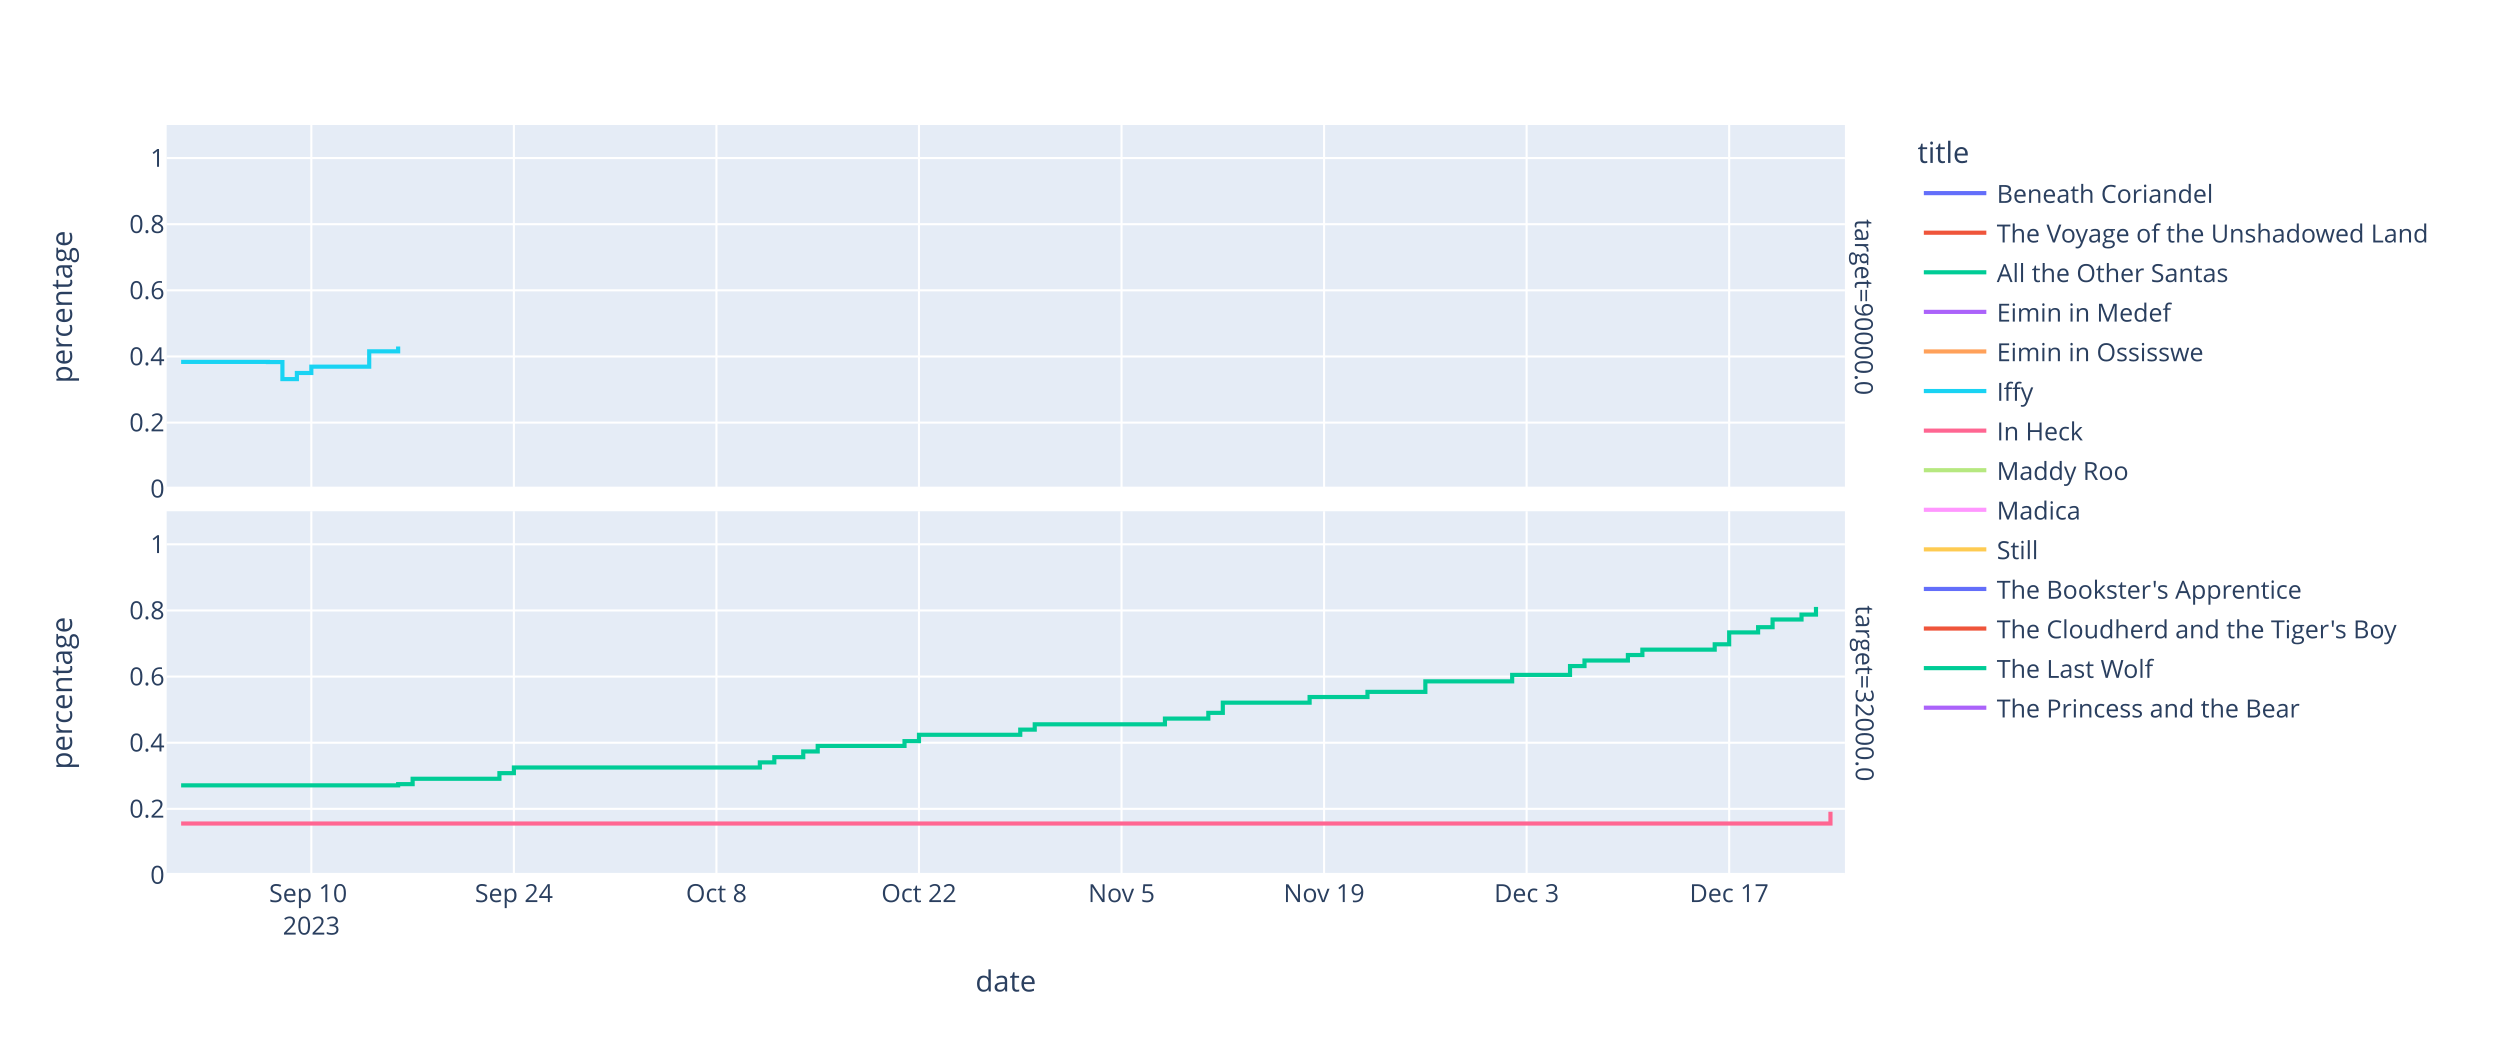
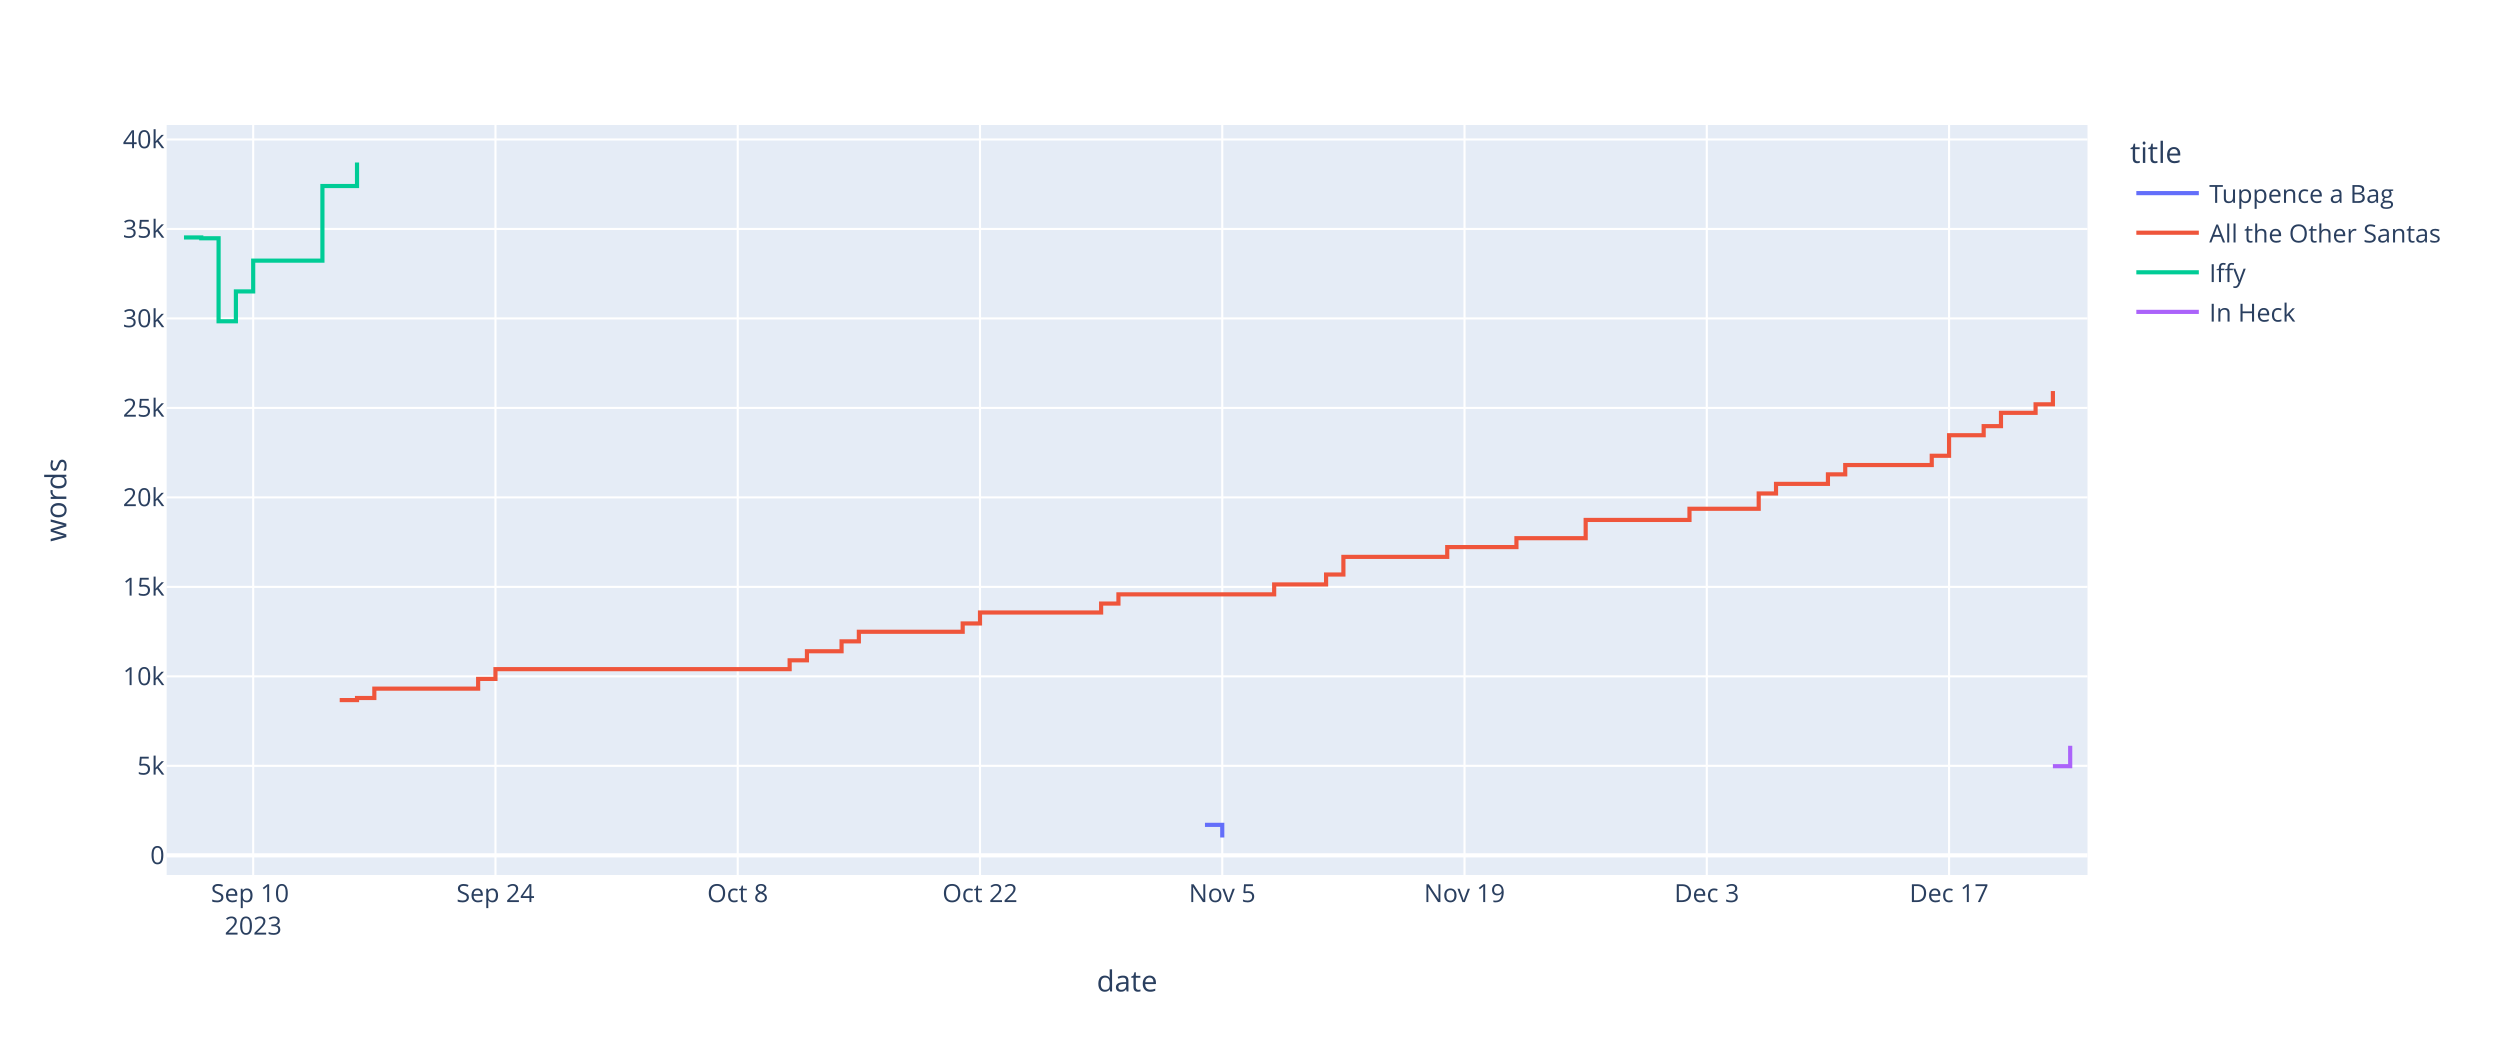
<svg xmlns="http://www.w3.org/2000/svg" class="main-svg" width="1200" height="500" style="" viewBox="0 0 1200 500">
  <rect x="0" y="0" width="1200" height="500" style="fill: rgb(255, 255, 255); fill-opacity: 1;" />
-   <defs id="defs-b38d74">
+   <defs id="defs-ee67ad">
    <g class="clips">
-       <clipPath id="clipb38d74xyplot" class="plotclip">
-         <rect width="805.56" height="174.6" />
-       </clipPath>
-       <clipPath id="clipb38d74x2y2plot" class="plotclip">
-         <rect width="805.56" height="174.6" />
-       </clipPath>
-       <clipPath class="axesclip" id="clipb38d74x">
-         <rect x="80" y="0" width="805.56" height="500" />
-       </clipPath>
-       <clipPath class="axesclip" id="clipb38d74y">
-         <rect x="0" y="245.4" width="1200" height="174.6" />
-       </clipPath>
-       <clipPath class="axesclip" id="clipb38d74xy">
-         <rect x="80" y="245.4" width="805.56" height="174.6" />
-       </clipPath>
-       <clipPath class="axesclip" id="clipb38d74y2">
-         <rect x="0" y="60" width="1200" height="174.6" />
-       </clipPath>
-       <clipPath class="axesclip" id="clipb38d74xy2">
-         <rect x="80" y="60" width="805.56" height="174.6" />
-       </clipPath>
-       <clipPath class="axesclip" id="clipb38d74x2">
-         <rect x="80" y="0" width="805.56" height="500" />
-       </clipPath>
-       <clipPath class="axesclip" id="clipb38d74x2y">
-         <rect x="80" y="245.4" width="805.56" height="174.6" />
-       </clipPath>
-       <clipPath class="axesclip" id="clipb38d74x2y2">
-         <rect x="80" y="60" width="805.56" height="174.6" />
+       <clipPath id="clipee67adxyplot" class="plotclip">
+         <rect width="922" height="360" />
+       </clipPath>
+       <clipPath class="axesclip" id="clipee67adx">
+         <rect x="80" y="0" width="922" height="500" />
+       </clipPath>
+       <clipPath class="axesclip" id="clipee67ady">
+         <rect x="0" y="60" width="1200" height="360" />
+       </clipPath>
+       <clipPath class="axesclip" id="clipee67adxy">
+         <rect x="80" y="60" width="922" height="360" />
      </clipPath>
    </g>
    <g class="gradients" />
    <g class="patterns" />
  </defs>
  <g class="bglayer">
-     <rect class="bg" x="80" y="245.4" width="805.56" height="174.6" style="fill: rgb(229, 236, 246); fill-opacity: 1; stroke-width: 0;" />
-     <rect class="bg" x="80" y="60" width="805.56" height="174.6" style="fill: rgb(229, 236, 246); fill-opacity: 1; stroke-width: 0;" />
+     <rect class="bg" x="80" y="60" width="922" height="360" style="fill: rgb(229, 236, 246); fill-opacity: 1; stroke-width: 0;" />
  </g>
  <g class="layer-below">
    <g class="imagelayer" />
    <g class="shapelayer" />
  </g>
  <g class="cartesianlayer">
    <g class="subplot xy">
      <g class="layer-subplot">
        <g class="shapelayer" />
        <g class="imagelayer" />
      </g>
      <g class="minor-gridlayer">
        <g class="x" />
        <g class="y" />
      </g>
      <g class="gridlayer">
        <g class="x">
-           <path class="xgrid crisp" transform="translate(149.44,0)" d="M0,245.4v174.6" style="stroke: rgb(255, 255, 255); stroke-opacity: 1; stroke-width: 1px;" />
-           <path class="xgrid crisp" transform="translate(246.67,0)" d="M0,245.4v174.6" style="stroke: rgb(255, 255, 255); stroke-opacity: 1; stroke-width: 1px;" />
-           <path class="xgrid crisp" transform="translate(343.89,0)" d="M0,245.4v174.6" style="stroke: rgb(255, 255, 255); stroke-opacity: 1; stroke-width: 1px;" />
-           <path class="xgrid crisp" transform="translate(441.11,0)" d="M0,245.4v174.6" style="stroke: rgb(255, 255, 255); stroke-opacity: 1; stroke-width: 1px;" />
-           <path class="xgrid crisp" transform="translate(538.34,0)" d="M0,245.4v174.6" style="stroke: rgb(255, 255, 255); stroke-opacity: 1; stroke-width: 1px;" />
-           <path class="xgrid crisp" transform="translate(635.56,0)" d="M0,245.4v174.6" style="stroke: rgb(255, 255, 255); stroke-opacity: 1; stroke-width: 1px;" />
-           <path class="xgrid crisp" transform="translate(732.78,0)" d="M0,245.4v174.6" style="stroke: rgb(255, 255, 255); stroke-opacity: 1; stroke-width: 1px;" />
-           <path class="xgrid crisp" transform="translate(830,0)" d="M0,245.4v174.6" style="stroke: rgb(255, 255, 255); stroke-opacity: 1; stroke-width: 1px;" />
+           <path class="xgrid crisp" transform="translate(121.53,0)" d="M0,60v360" style="stroke: rgb(255, 255, 255); stroke-opacity: 1; stroke-width: 1px;" />
+           <path class="xgrid crisp" transform="translate(237.82,0)" d="M0,60v360" style="stroke: rgb(255, 255, 255); stroke-opacity: 1; stroke-width: 1px;" />
+           <path class="xgrid crisp" transform="translate(354.11,0)" d="M0,60v360" style="stroke: rgb(255, 255, 255); stroke-opacity: 1; stroke-width: 1px;" />
+           <path class="xgrid crisp" transform="translate(470.4,0)" d="M0,60v360" style="stroke: rgb(255, 255, 255); stroke-opacity: 1; stroke-width: 1px;" />
+           <path class="xgrid crisp" transform="translate(586.68,0)" d="M0,60v360" style="stroke: rgb(255, 255, 255); stroke-opacity: 1; stroke-width: 1px;" />
+           <path class="xgrid crisp" transform="translate(702.97,0)" d="M0,60v360" style="stroke: rgb(255, 255, 255); stroke-opacity: 1; stroke-width: 1px;" />
+           <path class="xgrid crisp" transform="translate(819.26,0)" d="M0,60v360" style="stroke: rgb(255, 255, 255); stroke-opacity: 1; stroke-width: 1px;" />
+           <path class="xgrid crisp" transform="translate(935.55,0)" d="M0,60v360" style="stroke: rgb(255, 255, 255); stroke-opacity: 1; stroke-width: 1px;" />
        </g>
        <g class="y">
-           <path class="ygrid crisp" transform="translate(0,388.25)" d="M80,0h805.56" style="stroke: rgb(255, 255, 255); stroke-opacity: 1; stroke-width: 1px;" />
-           <path class="ygrid crisp" transform="translate(0,356.51)" d="M80,0h805.56" style="stroke: rgb(255, 255, 255); stroke-opacity: 1; stroke-width: 1px;" />
-           <path class="ygrid crisp" transform="translate(0,324.76)" d="M80,0h805.56" style="stroke: rgb(255, 255, 255); stroke-opacity: 1; stroke-width: 1px;" />
-           <path class="ygrid crisp" transform="translate(0,293.02)" d="M80,0h805.56" style="stroke: rgb(255, 255, 255); stroke-opacity: 1; stroke-width: 1px;" />
-           <path class="ygrid crisp" transform="translate(0,261.27)" d="M80,0h805.56" style="stroke: rgb(255, 255, 255); stroke-opacity: 1; stroke-width: 1px;" />
+           <path class="ygrid crisp" transform="translate(0,367.6)" d="M80,0h922" style="stroke: rgb(255, 255, 255); stroke-opacity: 1; stroke-width: 1px;" />
+           <path class="ygrid crisp" transform="translate(0,324.65)" d="M80,0h922" style="stroke: rgb(255, 255, 255); stroke-opacity: 1; stroke-width: 1px;" />
+           <path class="ygrid crisp" transform="translate(0,281.7)" d="M80,0h922" style="stroke: rgb(255, 255, 255); stroke-opacity: 1; stroke-width: 1px;" />
+           <path class="ygrid crisp" transform="translate(0,238.75)" d="M80,0h922" style="stroke: rgb(255, 255, 255); stroke-opacity: 1; stroke-width: 1px;" />
+           <path class="ygrid crisp" transform="translate(0,195.8)" d="M80,0h922" style="stroke: rgb(255, 255, 255); stroke-opacity: 1; stroke-width: 1px;" />
+           <path class="ygrid crisp" transform="translate(0,152.85)" d="M80,0h922" style="stroke: rgb(255, 255, 255); stroke-opacity: 1; stroke-width: 1px;" />
+           <path class="ygrid crisp" transform="translate(0,109.9)" d="M80,0h922" style="stroke: rgb(255, 255, 255); stroke-opacity: 1; stroke-width: 1px;" />
+           <path class="ygrid crisp" transform="translate(0,66.94)" d="M80,0h922" style="stroke: rgb(255, 255, 255); stroke-opacity: 1; stroke-width: 1px;" />
        </g>
      </g>
      <g class="zerolinelayer">
-         <path class="yzl zl crisp" transform="translate(0,420)" d="M80,0h805.56" style="stroke: rgb(255, 255, 255); stroke-opacity: 1; stroke-width: 2px;" />
+         <path class="yzl zl crisp" transform="translate(0,410.56)" d="M80,0h922" style="stroke: rgb(255, 255, 255); stroke-opacity: 1; stroke-width: 2px;" />
      </g>
      <path class="xlines-below" />
      <path class="ylines-below" />
      <g class="overlines-below" />
      <g class="xaxislayer-below" />
      <g class="yaxislayer-below" />
      <g class="overaxes-below" />
-       <g class="plot" transform="translate(80,245.4)" clip-path="url(#clipb38d74xyplot)">
+       <g class="plot" transform="translate(80,60)" clip-path="url(#clipee67adxyplot)">
        <g class="scatterlayer mlayer">
-           <g class="trace scatter tracea9edb8" style="stroke-miterlimit: 2; opacity: 1;">
-             <g class="fills" />
-             <g class="errorbars" />
-             <g class="lines">
-               <path class="js-line" d="M791.67,45.92V49.6H784.73V51.96H770.84V55.65H763.89V58.16H750V63.86H743.06V66.43H708.34V69.01H701.39V71.65H680.56V74.31H673.61V78.55H645.84V81.65H604.17V86.7H576.39V89.17H548.61V91.88H506.95V96.77H500V99.52H479.17V102.27H416.67V104.82H409.72V107.3H361.11V110.34H354.17V112.64H312.5V115.3H305.56V118.04H291.67V120.55H284.72V123H166.67V125.71H159.72V128.41H118.06V130.99H111.11V131.57H6.94" style="vector-effect: non-scaling-stroke; fill: none; stroke: rgb(0, 204, 150); stroke-opacity: 1; stroke-width: 2px; opacity: 1;" />
-             </g>
-             <g class="points" />
-             <g class="text" />
-           </g>
-           <g class="trace scatter trace20c937" style="stroke-miterlimit: 2; opacity: 1;">
-             <g class="fills" />
-             <g class="errorbars" />
-             <g class="lines">
-               <path class="js-line" d="M798.62,144.23V149.89H6.94" style="vector-effect: non-scaling-stroke; fill: none; stroke: rgb(255, 102, 146); stroke-opacity: 1; stroke-width: 2px; opacity: 1;" />
-             </g>
-             <g class="points" />
-             <g class="text" />
-           </g>
-           <g class="trace scatter trace70e1e9" style="stroke-miterlimit: 2; opacity: 1;">
-             <g class="fills" />
-             <g class="errorbars" />
-             <g class="lines" />
-             <g class="points" />
-             <g class="text" />
-           </g>
-           <g class="trace scatter trace2d8656" style="stroke-miterlimit: 2; opacity: 1;">
-             <g class="fills" />
-             <g class="errorbars" />
-             <g class="lines" />
-             <g class="points" />
-             <g class="text" />
-           </g>
-           <g class="trace scatter trace0cef46" style="stroke-miterlimit: 2; opacity: 1;">
-             <g class="fills" />
-             <g class="errorbars" />
-             <g class="lines" />
+           <g class="trace scatter trace7e5cbb" style="stroke-miterlimit: 2; opacity: 1;">
+             <g class="fills" />
+             <g class="errorbars" />
+             <g class="lines">
+               <path class="js-line" d="M506.68,342V335.93H498.38" style="vector-effect: non-scaling-stroke; fill: none; stroke: rgb(99, 110, 250); stroke-opacity: 1; stroke-width: 2px; opacity: 1;" />
+             </g>
+             <g class="points" />
+             <g class="text" />
+           </g>
+           <g class="trace scatter trace590932" style="stroke-miterlimit: 2; opacity: 1;">
+             <g class="fills" />
+             <g class="errorbars" />
+             <g class="lines">
+               <path class="js-line" d="M905.39,127.7V134.07H897.08V138.16H880.47V144.55H872.16V148.91H855.55V158.77H847.24V163.22H805.71V167.69H797.41V172.26H772.49V176.87H764.18V184.21H730.95V189.57H681.12V198.33H647.89V202.6H614.67V207.3H564.83V215.77H556.52V220.53H531.6V225.29H456.85V229.71H448.54V234H390.4V239.26H382.09V243.25H332.25V247.85H323.95V252.6H307.33V256.95H299.03V261.19H157.82V265.88H149.51V270.55H99.68V275.04H91.37V276.04H83.06" style="vector-effect: non-scaling-stroke; fill: none; stroke: rgb(239, 85, 59); stroke-opacity: 1; stroke-width: 2px; opacity: 1;" />
+             </g>
+             <g class="points" />
+             <g class="text" />
+           </g>
+           <g class="trace scatter trace0e3bf7" style="stroke-miterlimit: 2; opacity: 1;">
+             <g class="fills" />
+             <g class="errorbars" />
+             <g class="lines">
+               <path class="js-line" d="M91.37,18V29.29H74.76V65.11H41.53V79.88H33.23V94.21H24.92V54.37H16.61V53.98H8.31" style="vector-effect: non-scaling-stroke; fill: none; stroke: rgb(0, 204, 150); stroke-opacity: 1; stroke-width: 2px; opacity: 1;" />
+             </g>
+             <g class="points" />
+             <g class="text" />
+           </g>
+           <g class="trace scatter trace5ee342" style="stroke-miterlimit: 2; opacity: 1;">
+             <g class="fills" />
+             <g class="errorbars" />
+             <g class="lines">
+               <path class="js-line" d="M913.69,297.97V307.77H905.39" style="vector-effect: non-scaling-stroke; fill: none; stroke: rgb(171, 99, 250); stroke-opacity: 1; stroke-width: 2px; opacity: 1;" />
+             </g>
            <g class="points" />
            <g class="text" />
          </g>
        </g>
      </g>
      <g class="overplot" />
      <path class="xlines-above crisp" d="M0,0" style="fill: none;" />
      <path class="ylines-above crisp" d="M0,0" style="fill: none;" />
      <g class="overlines-above" />
      <g class="xaxislayer-above">
        <g class="xtick">
-           <text text-anchor="middle" x="0" y="433" transform="translate(149.44,0)" style="font-family: 'Open Sans', verdana, arial, sans-serif; font-size: 12px; fill: rgb(42, 63, 95); fill-opacity: 1; white-space: pre; opacity: 1;">
+           <text text-anchor="middle" x="0" y="433" transform="translate(121.53,0)" style="font-family: 'Open Sans', verdana, arial, sans-serif; font-size: 12px; fill: rgb(42, 63, 95); fill-opacity: 1; white-space: pre; opacity: 1;">
            <tspan class="line" dy="0em" x="0" y="433">Sep 10</tspan>
            <tspan class="line" dy="1.3em" x="0" y="433">2023</tspan>
          </text>
        </g>
        <g class="xtick">
-           <text text-anchor="middle" x="0" y="433" style="font-family: 'Open Sans', verdana, arial, sans-serif; font-size: 12px; fill: rgb(42, 63, 95); fill-opacity: 1; white-space: pre; opacity: 1;" transform="translate(246.67,0)">Sep 24</text>
-         </g>
-         <g class="xtick">
-           <text text-anchor="middle" x="0" y="433" style="font-family: 'Open Sans', verdana, arial, sans-serif; font-size: 12px; fill: rgb(42, 63, 95); fill-opacity: 1; white-space: pre; opacity: 1;" transform="translate(343.89,0)">Oct 8</text>
-         </g>
-         <g class="xtick">
-           <text text-anchor="middle" x="0" y="433" style="font-family: 'Open Sans', verdana, arial, sans-serif; font-size: 12px; fill: rgb(42, 63, 95); fill-opacity: 1; white-space: pre; opacity: 1;" transform="translate(441.11,0)">Oct 22</text>
-         </g>
-         <g class="xtick">
-           <text text-anchor="middle" x="0" y="433" style="font-family: 'Open Sans', verdana, arial, sans-serif; font-size: 12px; fill: rgb(42, 63, 95); fill-opacity: 1; white-space: pre; opacity: 1;" transform="translate(538.34,0)">Nov 5</text>
-         </g>
-         <g class="xtick">
-           <text text-anchor="middle" x="0" y="433" style="font-family: 'Open Sans', verdana, arial, sans-serif; font-size: 12px; fill: rgb(42, 63, 95); fill-opacity: 1; white-space: pre; opacity: 1;" transform="translate(635.56,0)">Nov 19</text>
-         </g>
-         <g class="xtick">
-           <text text-anchor="middle" x="0" y="433" style="font-family: 'Open Sans', verdana, arial, sans-serif; font-size: 12px; fill: rgb(42, 63, 95); fill-opacity: 1; white-space: pre; opacity: 1;" transform="translate(732.78,0)">Dec 3</text>
-         </g>
-         <g class="xtick">
-           <text text-anchor="middle" x="0" y="433" style="font-family: 'Open Sans', verdana, arial, sans-serif; font-size: 12px; fill: rgb(42, 63, 95); fill-opacity: 1; white-space: pre; opacity: 1;" transform="translate(830,0)">Dec 17</text>
+           <text text-anchor="middle" x="0" y="433" style="font-family: 'Open Sans', verdana, arial, sans-serif; font-size: 12px; fill: rgb(42, 63, 95); fill-opacity: 1; white-space: pre; opacity: 1;" transform="translate(237.82,0)">Sep 24</text>
+         </g>
+         <g class="xtick">
+           <text text-anchor="middle" x="0" y="433" style="font-family: 'Open Sans', verdana, arial, sans-serif; font-size: 12px; fill: rgb(42, 63, 95); fill-opacity: 1; white-space: pre; opacity: 1;" transform="translate(354.11,0)">Oct 8</text>
+         </g>
+         <g class="xtick">
+           <text text-anchor="middle" x="0" y="433" style="font-family: 'Open Sans', verdana, arial, sans-serif; font-size: 12px; fill: rgb(42, 63, 95); fill-opacity: 1; white-space: pre; opacity: 1;" transform="translate(470.4,0)">Oct 22</text>
+         </g>
+         <g class="xtick">
+           <text text-anchor="middle" x="0" y="433" style="font-family: 'Open Sans', verdana, arial, sans-serif; font-size: 12px; fill: rgb(42, 63, 95); fill-opacity: 1; white-space: pre; opacity: 1;" transform="translate(586.68,0)">Nov 5</text>
+         </g>
+         <g class="xtick">
+           <text text-anchor="middle" x="0" y="433" style="font-family: 'Open Sans', verdana, arial, sans-serif; font-size: 12px; fill: rgb(42, 63, 95); fill-opacity: 1; white-space: pre; opacity: 1;" transform="translate(702.97,0)">Nov 19</text>
+         </g>
+         <g class="xtick">
+           <text text-anchor="middle" x="0" y="433" style="font-family: 'Open Sans', verdana, arial, sans-serif; font-size: 12px; fill: rgb(42, 63, 95); fill-opacity: 1; white-space: pre; opacity: 1;" transform="translate(819.26,0)">Dec 3</text>
+         </g>
+         <g class="xtick">
+           <text text-anchor="middle" x="0" y="433" style="font-family: 'Open Sans', verdana, arial, sans-serif; font-size: 12px; fill: rgb(42, 63, 95); fill-opacity: 1; white-space: pre; opacity: 1;" transform="translate(935.55,0)">Dec 17</text>
        </g>
      </g>
      <g class="yaxislayer-above">
        <g class="ytick">
-           <text text-anchor="end" x="79" y="4.2" transform="translate(0,420)" style="font-family: 'Open Sans', verdana, arial, sans-serif; font-size: 12px; fill: rgb(42, 63, 95); fill-opacity: 1; white-space: pre; opacity: 1;">0</text>
-         </g>
-         <g class="ytick">
-           <text text-anchor="end" x="79" y="4.2" style="font-family: 'Open Sans', verdana, arial, sans-serif; font-size: 12px; fill: rgb(42, 63, 95); fill-opacity: 1; white-space: pre; opacity: 1;" transform="translate(0,388.25)">0.2</text>
-         </g>
-         <g class="ytick">
-           <text text-anchor="end" x="79" y="4.2" style="font-family: 'Open Sans', verdana, arial, sans-serif; font-size: 12px; fill: rgb(42, 63, 95); fill-opacity: 1; white-space: pre; opacity: 1;" transform="translate(0,356.51)">0.4</text>
-         </g>
-         <g class="ytick">
-           <text text-anchor="end" x="79" y="4.2" style="font-family: 'Open Sans', verdana, arial, sans-serif; font-size: 12px; fill: rgb(42, 63, 95); fill-opacity: 1; white-space: pre; opacity: 1;" transform="translate(0,324.76)">0.6</text>
-         </g>
-         <g class="ytick">
-           <text text-anchor="end" x="79" y="4.2" style="font-family: 'Open Sans', verdana, arial, sans-serif; font-size: 12px; fill: rgb(42, 63, 95); fill-opacity: 1; white-space: pre; opacity: 1;" transform="translate(0,293.02)">0.8</text>
-         </g>
-         <g class="ytick">
-           <text text-anchor="end" x="79" y="4.2" style="font-family: 'Open Sans', verdana, arial, sans-serif; font-size: 12px; fill: rgb(42, 63, 95); fill-opacity: 1; white-space: pre; opacity: 1;" transform="translate(0,261.27)">1</text>
-         </g>
-       </g>
-       <g class="overaxes-above" />
-     </g>
-     <g class="subplot x2y2">
-       <g class="layer-subplot">
-         <g class="shapelayer" />
-         <g class="imagelayer" />
-       </g>
-       <g class="minor-gridlayer">
-         <g class="x2" />
-         <g class="y2" />
-       </g>
-       <g class="gridlayer">
-         <g class="x2">
-           <path class="x2grid crisp" transform="translate(149.44,0)" d="M0,60v174.6" style="stroke: rgb(255, 255, 255); stroke-opacity: 1; stroke-width: 1px;" />
-           <path class="x2grid crisp" transform="translate(246.67,0)" d="M0,60v174.6" style="stroke: rgb(255, 255, 255); stroke-opacity: 1; stroke-width: 1px;" />
-           <path class="x2grid crisp" transform="translate(343.89,0)" d="M0,60v174.6" style="stroke: rgb(255, 255, 255); stroke-opacity: 1; stroke-width: 1px;" />
-           <path class="x2grid crisp" transform="translate(441.11,0)" d="M0,60v174.6" style="stroke: rgb(255, 255, 255); stroke-opacity: 1; stroke-width: 1px;" />
-           <path class="x2grid crisp" transform="translate(538.34,0)" d="M0,60v174.6" style="stroke: rgb(255, 255, 255); stroke-opacity: 1; stroke-width: 1px;" />
-           <path class="x2grid crisp" transform="translate(635.56,0)" d="M0,60v174.6" style="stroke: rgb(255, 255, 255); stroke-opacity: 1; stroke-width: 1px;" />
-           <path class="x2grid crisp" transform="translate(732.78,0)" d="M0,60v174.6" style="stroke: rgb(255, 255, 255); stroke-opacity: 1; stroke-width: 1px;" />
-           <path class="x2grid crisp" transform="translate(830,0)" d="M0,60v174.6" style="stroke: rgb(255, 255, 255); stroke-opacity: 1; stroke-width: 1px;" />
-         </g>
-         <g class="y2">
-           <path class="y2grid crisp" transform="translate(0,202.85)" d="M80,0h805.56" style="stroke: rgb(255, 255, 255); stroke-opacity: 1; stroke-width: 1px;" />
-           <path class="y2grid crisp" transform="translate(0,171.11)" d="M80,0h805.56" style="stroke: rgb(255, 255, 255); stroke-opacity: 1; stroke-width: 1px;" />
-           <path class="y2grid crisp" transform="translate(0,139.36)" d="M80,0h805.56" style="stroke: rgb(255, 255, 255); stroke-opacity: 1; stroke-width: 1px;" />
-           <path class="y2grid crisp" transform="translate(0,107.62)" d="M80,0h805.56" style="stroke: rgb(255, 255, 255); stroke-opacity: 1; stroke-width: 1px;" />
-           <path class="y2grid crisp" transform="translate(0,75.87)" d="M80,0h805.56" style="stroke: rgb(255, 255, 255); stroke-opacity: 1; stroke-width: 1px;" />
-         </g>
-       </g>
-       <g class="zerolinelayer">
-         <path class="y2zl zl crisp" transform="translate(0,234.6)" d="M80,0h805.56" style="stroke: rgb(255, 255, 255); stroke-opacity: 1; stroke-width: 2px;" />
-       </g>
-       <path class="xlines-below" />
-       <path class="ylines-below" />
-       <g class="overlines-below" />
-       <g class="xaxislayer-below" />
-       <g class="yaxislayer-below" />
-       <g class="overaxes-below" />
-       <g class="plot" transform="translate(80,60)" clip-path="url(#clipb38d74x2y2plot)">
-         <g class="scatterlayer mlayer">
-           <g class="trace scatter trace81b22f" style="stroke-miterlimit: 2; opacity: 1;">
-             <g class="fills" />
-             <g class="errorbars" />
-             <g class="lines" />
-             <g class="points" />
-             <g class="text" />
-           </g>
-           <g class="trace scatter tracee19856" style="stroke-miterlimit: 2; opacity: 1;">
-             <g class="fills" />
-             <g class="errorbars" />
-             <g class="lines" />
-             <g class="points" />
-             <g class="text" />
-           </g>
-           <g class="trace scatter trace4cc3e6" style="stroke-miterlimit: 2; opacity: 1;">
-             <g class="fills" />
-             <g class="errorbars" />
-             <g class="lines" />
-             <g class="points" />
-             <g class="text" />
-           </g>
-           <g class="trace scatter trace043cf3" style="stroke-miterlimit: 2; opacity: 1;">
-             <g class="fills" />
-             <g class="errorbars" />
-             <g class="lines" />
-             <g class="points" />
-             <g class="text" />
-           </g>
-           <g class="trace scatter tracef70d64" style="stroke-miterlimit: 2; opacity: 1;">
-             <g class="fills" />
-             <g class="errorbars" />
-             <g class="lines">
-               <path class="js-line" d="M111.11,106.32V108.64H97.22V116H69.44V119.03H62.5V121.97H55.56V113.79H48.61V113.71H6.94" style="vector-effect: non-scaling-stroke; fill: none; stroke: rgb(25, 211, 243); stroke-opacity: 1; stroke-width: 2px; opacity: 1;" />
-             </g>
-             <g class="points" />
-             <g class="text" />
-           </g>
-           <g class="trace scatter tracec052bf" style="stroke-miterlimit: 2; opacity: 1;">
-             <g class="fills" />
-             <g class="errorbars" />
-             <g class="lines" />
-             <g class="points" />
-             <g class="text" />
-           </g>
-           <g class="trace scatter trace12826a" style="stroke-miterlimit: 2; opacity: 1;">
-             <g class="fills" />
-             <g class="errorbars" />
-             <g class="lines" />
-             <g class="points" />
-             <g class="text" />
-           </g>
-           <g class="trace scatter traceb19963" style="stroke-miterlimit: 2; opacity: 1;">
-             <g class="fills" />
-             <g class="errorbars" />
-             <g class="lines" />
-             <g class="points" />
-             <g class="text" />
-           </g>
-           <g class="trace scatter tracec77f1b" style="stroke-miterlimit: 2; opacity: 1;">
-             <g class="fills" />
-             <g class="errorbars" />
-             <g class="lines" />
-             <g class="points" />
-             <g class="text" />
-           </g>
-         </g>
-       </g>
-       <g class="overplot" />
-       <path class="xlines-above crisp" d="M0,0" style="fill: none;" />
-       <path class="ylines-above crisp" d="M0,0" style="fill: none;" />
-       <g class="overlines-above" />
-       <g class="xaxislayer-above" />
-       <g class="yaxislayer-above">
-         <g class="y2tick">
-           <text text-anchor="end" x="79" y="4.2" transform="translate(0,234.6)" style="font-family: 'Open Sans', verdana, arial, sans-serif; font-size: 12px; fill: rgb(42, 63, 95); fill-opacity: 1; white-space: pre; opacity: 1;">0</text>
-         </g>
-         <g class="y2tick">
-           <text text-anchor="end" x="79" y="4.2" style="font-family: 'Open Sans', verdana, arial, sans-serif; font-size: 12px; fill: rgb(42, 63, 95); fill-opacity: 1; white-space: pre; opacity: 1;" transform="translate(0,202.85)">0.2</text>
-         </g>
-         <g class="y2tick">
-           <text text-anchor="end" x="79" y="4.2" style="font-family: 'Open Sans', verdana, arial, sans-serif; font-size: 12px; fill: rgb(42, 63, 95); fill-opacity: 1; white-space: pre; opacity: 1;" transform="translate(0,171.11)">0.4</text>
-         </g>
-         <g class="y2tick">
-           <text text-anchor="end" x="79" y="4.2" style="font-family: 'Open Sans', verdana, arial, sans-serif; font-size: 12px; fill: rgb(42, 63, 95); fill-opacity: 1; white-space: pre; opacity: 1;" transform="translate(0,139.36)">0.6</text>
-         </g>
-         <g class="y2tick">
-           <text text-anchor="end" x="79" y="4.2" style="font-family: 'Open Sans', verdana, arial, sans-serif; font-size: 12px; fill: rgb(42, 63, 95); fill-opacity: 1; white-space: pre; opacity: 1;" transform="translate(0,107.62)">0.8</text>
-         </g>
-         <g class="y2tick">
-           <text text-anchor="end" x="79" y="4.2" style="font-family: 'Open Sans', verdana, arial, sans-serif; font-size: 12px; fill: rgb(42, 63, 95); fill-opacity: 1; white-space: pre; opacity: 1;" transform="translate(0,75.87)">1</text>
+           <text text-anchor="end" x="79" y="4.2" transform="translate(0,410.56)" style="font-family: 'Open Sans', verdana, arial, sans-serif; font-size: 12px; fill: rgb(42, 63, 95); fill-opacity: 1; white-space: pre; opacity: 1;">0</text>
+         </g>
+         <g class="ytick">
+           <text text-anchor="end" x="79" y="4.2" style="font-family: 'Open Sans', verdana, arial, sans-serif; font-size: 12px; fill: rgb(42, 63, 95); fill-opacity: 1; white-space: pre; opacity: 1;" transform="translate(0,367.6)">5k</text>
+         </g>
+         <g class="ytick">
+           <text text-anchor="end" x="79" y="4.2" style="font-family: 'Open Sans', verdana, arial, sans-serif; font-size: 12px; fill: rgb(42, 63, 95); fill-opacity: 1; white-space: pre; opacity: 1;" transform="translate(0,324.65)">10k</text>
+         </g>
+         <g class="ytick">
+           <text text-anchor="end" x="79" y="4.2" style="font-family: 'Open Sans', verdana, arial, sans-serif; font-size: 12px; fill: rgb(42, 63, 95); fill-opacity: 1; white-space: pre; opacity: 1;" transform="translate(0,281.7)">15k</text>
+         </g>
+         <g class="ytick">
+           <text text-anchor="end" x="79" y="4.2" style="font-family: 'Open Sans', verdana, arial, sans-serif; font-size: 12px; fill: rgb(42, 63, 95); fill-opacity: 1; white-space: pre; opacity: 1;" transform="translate(0,238.75)">20k</text>
+         </g>
+         <g class="ytick">
+           <text text-anchor="end" x="79" y="4.2" style="font-family: 'Open Sans', verdana, arial, sans-serif; font-size: 12px; fill: rgb(42, 63, 95); fill-opacity: 1; white-space: pre; opacity: 1;" transform="translate(0,195.8)">25k</text>
+         </g>
+         <g class="ytick">
+           <text text-anchor="end" x="79" y="4.2" style="font-family: 'Open Sans', verdana, arial, sans-serif; font-size: 12px; fill: rgb(42, 63, 95); fill-opacity: 1; white-space: pre; opacity: 1;" transform="translate(0,152.85)">30k</text>
+         </g>
+         <g class="ytick">
+           <text text-anchor="end" x="79" y="4.2" style="font-family: 'Open Sans', verdana, arial, sans-serif; font-size: 12px; fill: rgb(42, 63, 95); fill-opacity: 1; white-space: pre; opacity: 1;" transform="translate(0,109.9)">35k</text>
+         </g>
+         <g class="ytick">
+           <text text-anchor="end" x="79" y="4.2" style="font-family: 'Open Sans', verdana, arial, sans-serif; font-size: 12px; fill: rgb(42, 63, 95); fill-opacity: 1; white-space: pre; opacity: 1;" transform="translate(0,66.94)">40k</text>
        </g>
      </g>
      <g class="overaxes-above" />
    </g>
  </g>
  <g class="polarlayer" />
  <g class="smithlayer" />
  <g class="ternarylayer" />
  <g class="geolayer" />
  <g class="funnelarealayer" />
  <g class="pielayer" />
  <g class="iciclelayer" />
  <g class="treemaplayer" />
  <g class="sunburstlayer" />
  <g class="glimages" />
-   <defs id="topdefs-b38d74">
+   <defs id="topdefs-ee67ad">
    <g class="clips" />
-     <clipPath id="legendb38d74">
-       <rect width="270" height="295" x="0" y="0" />
+     <clipPath id="legendee67ad">
+       <rect width="168" height="105" x="0" y="0" />
    </clipPath>
  </defs>
  <g class="layer-above">
    <g class="imagelayer" />
    <g class="shapelayer" />
  </g>
  <g class="infolayer">
-     <g class="legend" pointer-events="all" transform="translate(918.44,60)">
-       <rect class="bg" shape-rendering="crispEdges" style="stroke: rgb(68, 68, 68); stroke-opacity: 1; fill: rgb(255, 255, 255); fill-opacity: 1; stroke-width: 0px;" width="270" height="295" x="0" y="0" />
-       <g class="scrollbox" transform="" clip-path="url(#legendb38d74)">
+     <g class="legend" pointer-events="all" transform="translate(1020.44,60)">
+       <rect class="bg" shape-rendering="crispEdges" style="stroke: rgb(68, 68, 68); stroke-opacity: 1; fill: rgb(255, 255, 255); fill-opacity: 1; stroke-width: 0px;" width="168" height="105" x="0" y="0" />
+       <g class="scrollbox" transform="" clip-path="url(#legendee67ad)">
        <text class="legendtitletext" text-anchor="start" x="2" y="18.2" style="font-family: 'Open Sans', verdana, arial, sans-serif; font-size: 14px; fill: rgb(42, 63, 95); fill-opacity: 1; white-space: pre;">title</text>
        <g class="groups" transform="">
          <g class="traces" transform="translate(0,32.7)" style="opacity: 1;">
-             <text class="legendtext" text-anchor="start" x="40" y="4.68" style="font-family: 'Open Sans', verdana, arial, sans-serif; font-size: 12px; fill: rgb(42, 63, 95); fill-opacity: 1; white-space: pre;">Beneath Coriandel</text>
+             <text class="legendtext" text-anchor="start" x="40" y="4.68" style="font-family: 'Open Sans', verdana, arial, sans-serif; font-size: 12px; fill: rgb(42, 63, 95); fill-opacity: 1; white-space: pre;">Tuppence a Bag</text>
            <g class="layers" style="opacity: 1;">
              <g class="legendfill" />
              <g class="legendlines">
                <path class="js-line" d="M5,0h30" style="fill: none; stroke: rgb(99, 110, 250); stroke-opacity: 1; stroke-width: 2px;" />
              </g>
              <g class="legendsymbols">
                <g class="legendpoints" />
              </g>
            </g>
-             <rect class="legendtoggle" x="0" y="-9.5" width="264.219" height="19" style="fill: rgb(0, 0, 0); fill-opacity: 0;" />
+             <rect class="legendtoggle" x="0" y="-9.5" width="162.156" height="19" style="fill: rgb(0, 0, 0); fill-opacity: 0;" />
          </g>
        </g>
        <g class="groups" transform="">
          <g class="traces" transform="translate(0,51.7)" style="opacity: 1;">
-             <text class="legendtext" text-anchor="start" x="40" y="4.68" style="font-family: 'Open Sans', verdana, arial, sans-serif; font-size: 12px; fill: rgb(42, 63, 95); fill-opacity: 1; white-space: pre;">The Voyage of the Unshadowed Land</text>
+             <text class="legendtext" text-anchor="start" x="40" y="4.68" style="font-family: 'Open Sans', verdana, arial, sans-serif; font-size: 12px; fill: rgb(42, 63, 95); fill-opacity: 1; white-space: pre;">All the Other Santas</text>
            <g class="layers" style="opacity: 1;">
              <g class="legendfill" />
              <g class="legendlines">
                <path class="js-line" d="M5,0h30" style="fill: none; stroke: rgb(239, 85, 59); stroke-opacity: 1; stroke-width: 2px;" />
              </g>
              <g class="legendsymbols">
                <g class="legendpoints" />
              </g>
            </g>
-             <rect class="legendtoggle" x="0" y="-9.5" width="264.219" height="19" style="fill: rgb(0, 0, 0); fill-opacity: 0;" />
+             <rect class="legendtoggle" x="0" y="-9.5" width="162.156" height="19" style="fill: rgb(0, 0, 0); fill-opacity: 0;" />
          </g>
        </g>
        <g class="groups" transform="">
          <g class="traces" transform="translate(0,70.7)" style="opacity: 1;">
-             <text class="legendtext" text-anchor="start" x="40" y="4.68" style="font-family: 'Open Sans', verdana, arial, sans-serif; font-size: 12px; fill: rgb(42, 63, 95); fill-opacity: 1; white-space: pre;">All the Other Santas</text>
+             <text class="legendtext" text-anchor="start" x="40" y="4.68" style="font-family: 'Open Sans', verdana, arial, sans-serif; font-size: 12px; fill: rgb(42, 63, 95); fill-opacity: 1; white-space: pre;">Iffy</text>
            <g class="layers" style="opacity: 1;">
              <g class="legendfill" />
              <g class="legendlines">
                <path class="js-line" d="M5,0h30" style="fill: none; stroke: rgb(0, 204, 150); stroke-opacity: 1; stroke-width: 2px;" />
              </g>
              <g class="legendsymbols">
                <g class="legendpoints" />
              </g>
            </g>
-             <rect class="legendtoggle" x="0" y="-9.5" width="264.219" height="19" style="fill: rgb(0, 0, 0); fill-opacity: 0;" />
+             <rect class="legendtoggle" x="0" y="-9.5" width="162.156" height="19" style="fill: rgb(0, 0, 0); fill-opacity: 0;" />
          </g>
        </g>
        <g class="groups" transform="">
          <g class="traces" transform="translate(0,89.7)" style="opacity: 1;">
-             <text class="legendtext" text-anchor="start" x="40" y="4.68" style="font-family: 'Open Sans', verdana, arial, sans-serif; font-size: 12px; fill: rgb(42, 63, 95); fill-opacity: 1; white-space: pre;">Eimin in Medef</text>
+             <text class="legendtext" text-anchor="start" x="40" y="4.68" style="font-family: 'Open Sans', verdana, arial, sans-serif; font-size: 12px; fill: rgb(42, 63, 95); fill-opacity: 1; white-space: pre;">In Heck</text>
            <g class="layers" style="opacity: 1;">
              <g class="legendfill" />
              <g class="legendlines">
                <path class="js-line" d="M5,0h30" style="fill: none; stroke: rgb(171, 99, 250); stroke-opacity: 1; stroke-width: 2px;" />
              </g>
              <g class="legendsymbols">
                <g class="legendpoints" />
              </g>
            </g>
-             <rect class="legendtoggle" x="0" y="-9.5" width="264.219" height="19" style="fill: rgb(0, 0, 0); fill-opacity: 0;" />
-           </g>
-         </g>
-         <g class="groups" transform="">
-           <g class="traces" transform="translate(0,108.7)" style="opacity: 1;">
-             <text class="legendtext" text-anchor="start" x="40" y="4.68" style="font-family: 'Open Sans', verdana, arial, sans-serif; font-size: 12px; fill: rgb(42, 63, 95); fill-opacity: 1; white-space: pre;">Eimin in Ossisswe</text>
-             <g class="layers" style="opacity: 1;">
-               <g class="legendfill" />
-               <g class="legendlines">
-                 <path class="js-line" d="M5,0h30" style="fill: none; stroke: rgb(255, 161, 90); stroke-opacity: 1; stroke-width: 2px;" />
-               </g>
-               <g class="legendsymbols">
-                 <g class="legendpoints" />
-               </g>
-             </g>
-             <rect class="legendtoggle" x="0" y="-9.5" width="264.219" height="19" style="fill: rgb(0, 0, 0); fill-opacity: 0;" />
-           </g>
-         </g>
-         <g class="groups" transform="">
-           <g class="traces" transform="translate(0,127.7)" style="opacity: 1;">
-             <text class="legendtext" text-anchor="start" x="40" y="4.68" style="font-family: 'Open Sans', verdana, arial, sans-serif; font-size: 12px; fill: rgb(42, 63, 95); fill-opacity: 1; white-space: pre;">Iffy</text>
-             <g class="layers" style="opacity: 1;">
-               <g class="legendfill" />
-               <g class="legendlines">
-                 <path class="js-line" d="M5,0h30" style="fill: none; stroke: rgb(25, 211, 243); stroke-opacity: 1; stroke-width: 2px;" />
-               </g>
-               <g class="legendsymbols">
-                 <g class="legendpoints" />
-               </g>
-             </g>
-             <rect class="legendtoggle" x="0" y="-9.5" width="264.219" height="19" style="fill: rgb(0, 0, 0); fill-opacity: 0;" />
-           </g>
-         </g>
-         <g class="groups" transform="">
-           <g class="traces" transform="translate(0,146.7)" style="opacity: 1;">
-             <text class="legendtext" text-anchor="start" x="40" y="4.68" style="font-family: 'Open Sans', verdana, arial, sans-serif; font-size: 12px; fill: rgb(42, 63, 95); fill-opacity: 1; white-space: pre;">In Heck</text>
-             <g class="layers" style="opacity: 1;">
-               <g class="legendfill" />
-               <g class="legendlines">
-                 <path class="js-line" d="M5,0h30" style="fill: none; stroke: rgb(255, 102, 146); stroke-opacity: 1; stroke-width: 2px;" />
-               </g>
-               <g class="legendsymbols">
-                 <g class="legendpoints" />
-               </g>
-             </g>
-             <rect class="legendtoggle" x="0" y="-9.5" width="264.219" height="19" style="fill: rgb(0, 0, 0); fill-opacity: 0;" />
-           </g>
-         </g>
-         <g class="groups" transform="">
-           <g class="traces" transform="translate(0,165.7)" style="opacity: 1;">
-             <text class="legendtext" text-anchor="start" x="40" y="4.68" style="font-family: 'Open Sans', verdana, arial, sans-serif; font-size: 12px; fill: rgb(42, 63, 95); fill-opacity: 1; white-space: pre;">Maddy Roo</text>
-             <g class="layers" style="opacity: 1;">
-               <g class="legendfill" />
-               <g class="legendlines">
-                 <path class="js-line" d="M5,0h30" style="fill: none; stroke: rgb(182, 232, 128); stroke-opacity: 1; stroke-width: 2px;" />
-               </g>
-               <g class="legendsymbols">
-                 <g class="legendpoints" />
-               </g>
-             </g>
-             <rect class="legendtoggle" x="0" y="-9.5" width="264.219" height="19" style="fill: rgb(0, 0, 0); fill-opacity: 0;" />
-           </g>
-         </g>
-         <g class="groups" transform="">
-           <g class="traces" transform="translate(0,184.7)" style="opacity: 1;">
-             <text class="legendtext" text-anchor="start" x="40" y="4.68" style="font-family: 'Open Sans', verdana, arial, sans-serif; font-size: 12px; fill: rgb(42, 63, 95); fill-opacity: 1; white-space: pre;">Madica</text>
-             <g class="layers" style="opacity: 1;">
-               <g class="legendfill" />
-               <g class="legendlines">
-                 <path class="js-line" d="M5,0h30" style="fill: none; stroke: rgb(255, 151, 255); stroke-opacity: 1; stroke-width: 2px;" />
-               </g>
-               <g class="legendsymbols">
-                 <g class="legendpoints" />
-               </g>
-             </g>
-             <rect class="legendtoggle" x="0" y="-9.5" width="264.219" height="19" style="fill: rgb(0, 0, 0); fill-opacity: 0;" />
-           </g>
-         </g>
-         <g class="groups" transform="">
-           <g class="traces" transform="translate(0,203.7)" style="opacity: 1;">
-             <text class="legendtext" text-anchor="start" x="40" y="4.68" style="font-family: 'Open Sans', verdana, arial, sans-serif; font-size: 12px; fill: rgb(42, 63, 95); fill-opacity: 1; white-space: pre;">Still</text>
-             <g class="layers" style="opacity: 1;">
-               <g class="legendfill" />
-               <g class="legendlines">
-                 <path class="js-line" d="M5,0h30" style="fill: none; stroke: rgb(254, 203, 82); stroke-opacity: 1; stroke-width: 2px;" />
-               </g>
-               <g class="legendsymbols">
-                 <g class="legendpoints" />
-               </g>
-             </g>
-             <rect class="legendtoggle" x="0" y="-9.5" width="264.219" height="19" style="fill: rgb(0, 0, 0); fill-opacity: 0;" />
-           </g>
-         </g>
-         <g class="groups" transform="">
-           <g class="traces" transform="translate(0,222.7)" style="opacity: 1;">
-             <text class="legendtext" text-anchor="start" x="40" y="4.68" style="font-family: 'Open Sans', verdana, arial, sans-serif; font-size: 12px; fill: rgb(42, 63, 95); fill-opacity: 1; white-space: pre;">The Bookster's Apprentice</text>
-             <g class="layers" style="opacity: 1;">
-               <g class="legendfill" />
-               <g class="legendlines">
-                 <path class="js-line" d="M5,0h30" style="fill: none; stroke: rgb(99, 110, 250); stroke-opacity: 1; stroke-width: 2px;" />
-               </g>
-               <g class="legendsymbols">
-                 <g class="legendpoints" />
-               </g>
-             </g>
-             <rect class="legendtoggle" x="0" y="-9.5" width="264.219" height="19" style="fill: rgb(0, 0, 0); fill-opacity: 0;" />
-           </g>
-         </g>
-         <g class="groups" transform="">
-           <g class="traces" transform="translate(0,241.7)" style="opacity: 1;">
-             <text class="legendtext" text-anchor="start" x="40" y="4.68" style="font-family: 'Open Sans', verdana, arial, sans-serif; font-size: 12px; fill: rgb(42, 63, 95); fill-opacity: 1; white-space: pre;">The Cloudherd and the Tiger's Boy</text>
-             <g class="layers" style="opacity: 1;">
-               <g class="legendfill" />
-               <g class="legendlines">
-                 <path class="js-line" d="M5,0h30" style="fill: none; stroke: rgb(239, 85, 59); stroke-opacity: 1; stroke-width: 2px;" />
-               </g>
-               <g class="legendsymbols">
-                 <g class="legendpoints" />
-               </g>
-             </g>
-             <rect class="legendtoggle" x="0" y="-9.5" width="264.219" height="19" style="fill: rgb(0, 0, 0); fill-opacity: 0;" />
-           </g>
-         </g>
-         <g class="groups" transform="">
-           <g class="traces" transform="translate(0,260.7)" style="opacity: 1;">
-             <text class="legendtext" text-anchor="start" x="40" y="4.68" style="font-family: 'Open Sans', verdana, arial, sans-serif; font-size: 12px; fill: rgb(42, 63, 95); fill-opacity: 1; white-space: pre;">The Last Wolf</text>
-             <g class="layers" style="opacity: 1;">
-               <g class="legendfill" />
-               <g class="legendlines">
-                 <path class="js-line" d="M5,0h30" style="fill: none; stroke: rgb(0, 204, 150); stroke-opacity: 1; stroke-width: 2px;" />
-               </g>
-               <g class="legendsymbols">
-                 <g class="legendpoints" />
-               </g>
-             </g>
-             <rect class="legendtoggle" x="0" y="-9.5" width="264.219" height="19" style="fill: rgb(0, 0, 0); fill-opacity: 0;" />
-           </g>
-         </g>
-         <g class="groups" transform="">
-           <g class="traces" transform="translate(0,279.7)" style="opacity: 1;">
-             <text class="legendtext" text-anchor="start" x="40" y="4.68" style="font-family: 'Open Sans', verdana, arial, sans-serif; font-size: 12px; fill: rgb(42, 63, 95); fill-opacity: 1; white-space: pre;">The Princess and the Bear</text>
-             <g class="layers" style="opacity: 1;">
-               <g class="legendfill" />
-               <g class="legendlines">
-                 <path class="js-line" d="M5,0h30" style="fill: none; stroke: rgb(171, 99, 250); stroke-opacity: 1; stroke-width: 2px;" />
-               </g>
-               <g class="legendsymbols">
-                 <g class="legendpoints" />
-               </g>
-             </g>
-             <rect class="legendtoggle" x="0" y="-9.5" width="264.219" height="19" style="fill: rgb(0, 0, 0); fill-opacity: 0;" />
+             <rect class="legendtoggle" x="0" y="-9.5" width="162.156" height="19" style="fill: rgb(0, 0, 0); fill-opacity: 0;" />
          </g>
        </g>
      </g>
      <rect class="scrollbar" rx="20" ry="3" width="0" height="0" style="fill: rgb(128, 139, 164); fill-opacity: 1;" x="0" y="0" />
    </g>
    <g class="g-gtitle" />
    <g class="g-xtitle">
-       <text class="xtitle" x="482.78" y="475.909" text-anchor="middle" style="font-family: 'Open Sans', verdana, arial, sans-serif; font-size: 14px; fill: rgb(42, 63, 95); opacity: 1; font-weight: normal; white-space: pre;">date</text>
-     </g>
-     <g class="g-x2title" />
+       <text class="xtitle" x="541" y="475.909" text-anchor="middle" style="font-family: 'Open Sans', verdana, arial, sans-serif; font-size: 14px; fill: rgb(42, 63, 95); opacity: 1; font-weight: normal; white-space: pre;">date</text>
+     </g>
    <g class="g-ytitle">
-       <text class="ytitle" transform="rotate(-90,34.575,332.7)" x="34.575" y="332.7" text-anchor="middle" style="font-family: 'Open Sans', verdana, arial, sans-serif; font-size: 14px; fill: rgb(42, 63, 95); opacity: 1; font-weight: normal; white-space: pre;">percentage</text>
-     </g>
-     <g class="g-y2title">
-       <text class="y2title" transform="rotate(-90,34.575,147.3)" x="34.575" y="147.3" text-anchor="middle" style="font-family: 'Open Sans', verdana, arial, sans-serif; font-size: 14px; fill: rgb(42, 63, 95); opacity: 1; font-weight: normal; white-space: pre;">percentage</text>
-     </g>
-     <g class="annotation" data-index="0" style="opacity: 1;">
-       <g class="annotation-text-g" transform="rotate(90,895.06,332.7)">
-         <g class="cursor-pointer" transform="translate(845,323)">
-           <rect class="bg" x="0.5" y="0.5" width="99" height="18" style="stroke-width: 1px; stroke: rgb(0, 0, 0); stroke-opacity: 0; fill: rgb(0, 0, 0); fill-opacity: 0;" />
-           <text class="annotation-text" text-anchor="middle" x="50.188" y="14" style="font-family: 'Open Sans', verdana, arial, sans-serif; font-size: 12px; fill: rgb(42, 63, 95); fill-opacity: 1; white-space: pre;">target=32000.0</text>
-         </g>
-       </g>
-     </g>
-     <g class="annotation" data-index="1" style="opacity: 1;">
-       <g class="annotation-text-g" transform="rotate(90,895.06,147.3)">
-         <g class="cursor-pointer" transform="translate(845,138)">
-           <rect class="bg" x="0.5" y="0.5" width="99" height="18" style="stroke-width: 1px; stroke: rgb(0, 0, 0); stroke-opacity: 0; fill: rgb(0, 0, 0); fill-opacity: 0;" />
-           <text class="annotation-text" text-anchor="middle" x="50.188" y="14" style="font-family: 'Open Sans', verdana, arial, sans-serif; font-size: 12px; fill: rgb(42, 63, 95); fill-opacity: 1; white-space: pre;">target=90000.0</text>
-         </g>
-       </g>
+       <text class="ytitle" transform="rotate(-90,31.84063,240)" x="31.841" y="240" text-anchor="middle" style="font-family: 'Open Sans', verdana, arial, sans-serif; font-size: 14px; fill: rgb(42, 63, 95); opacity: 1; font-weight: normal; white-space: pre;">words</text>
    </g>
  </g>
</svg>
